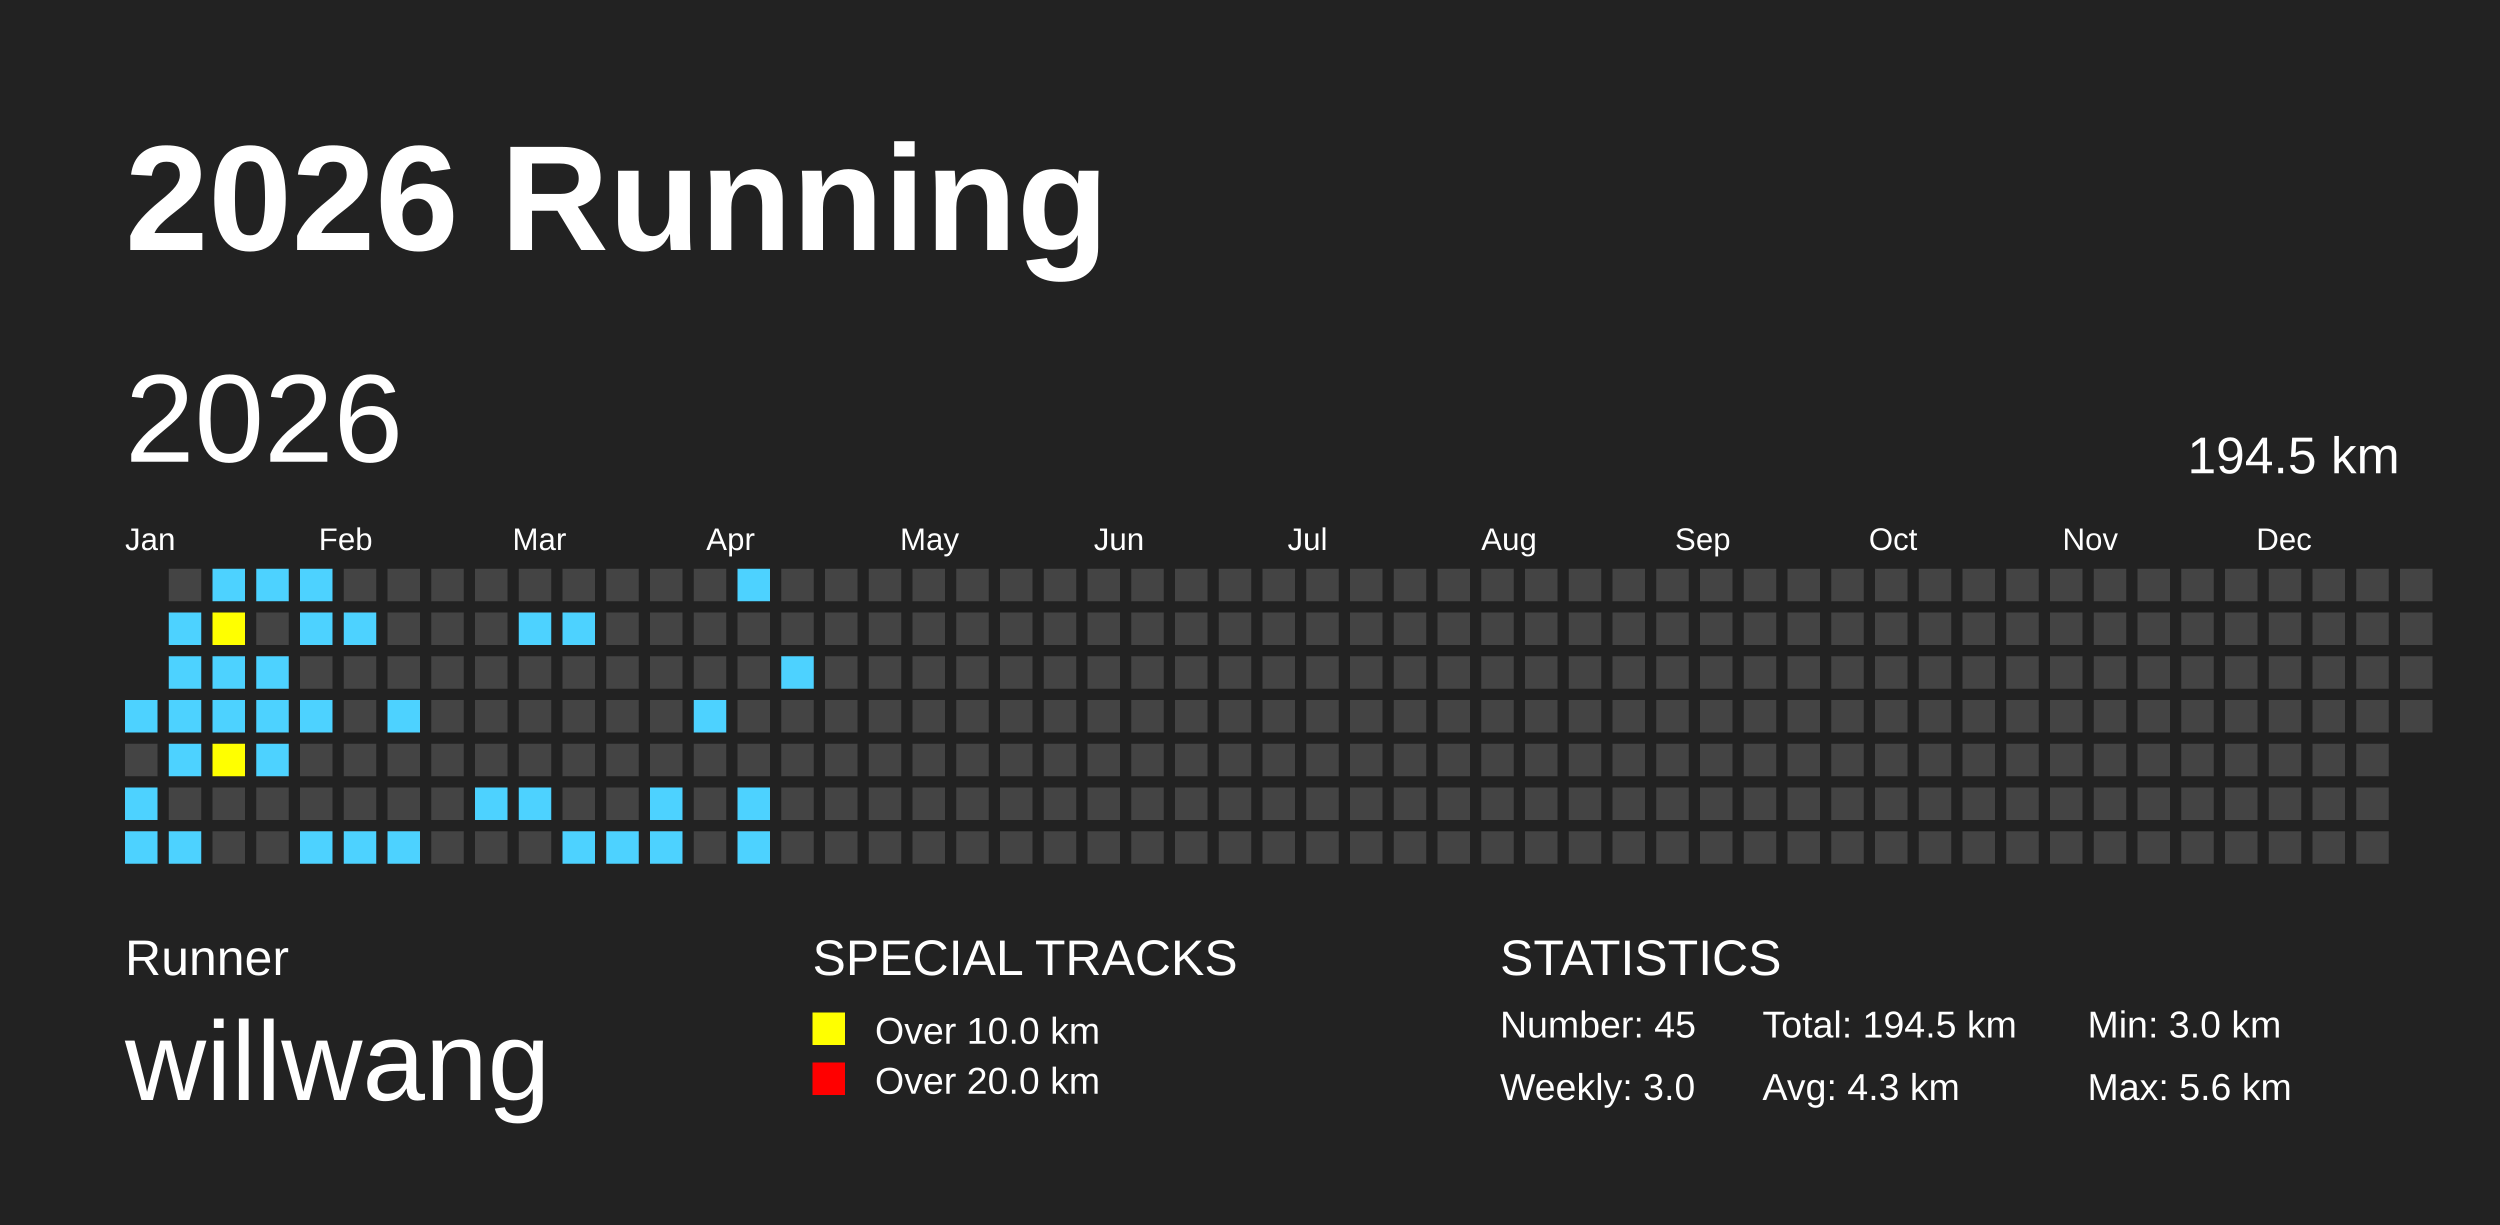
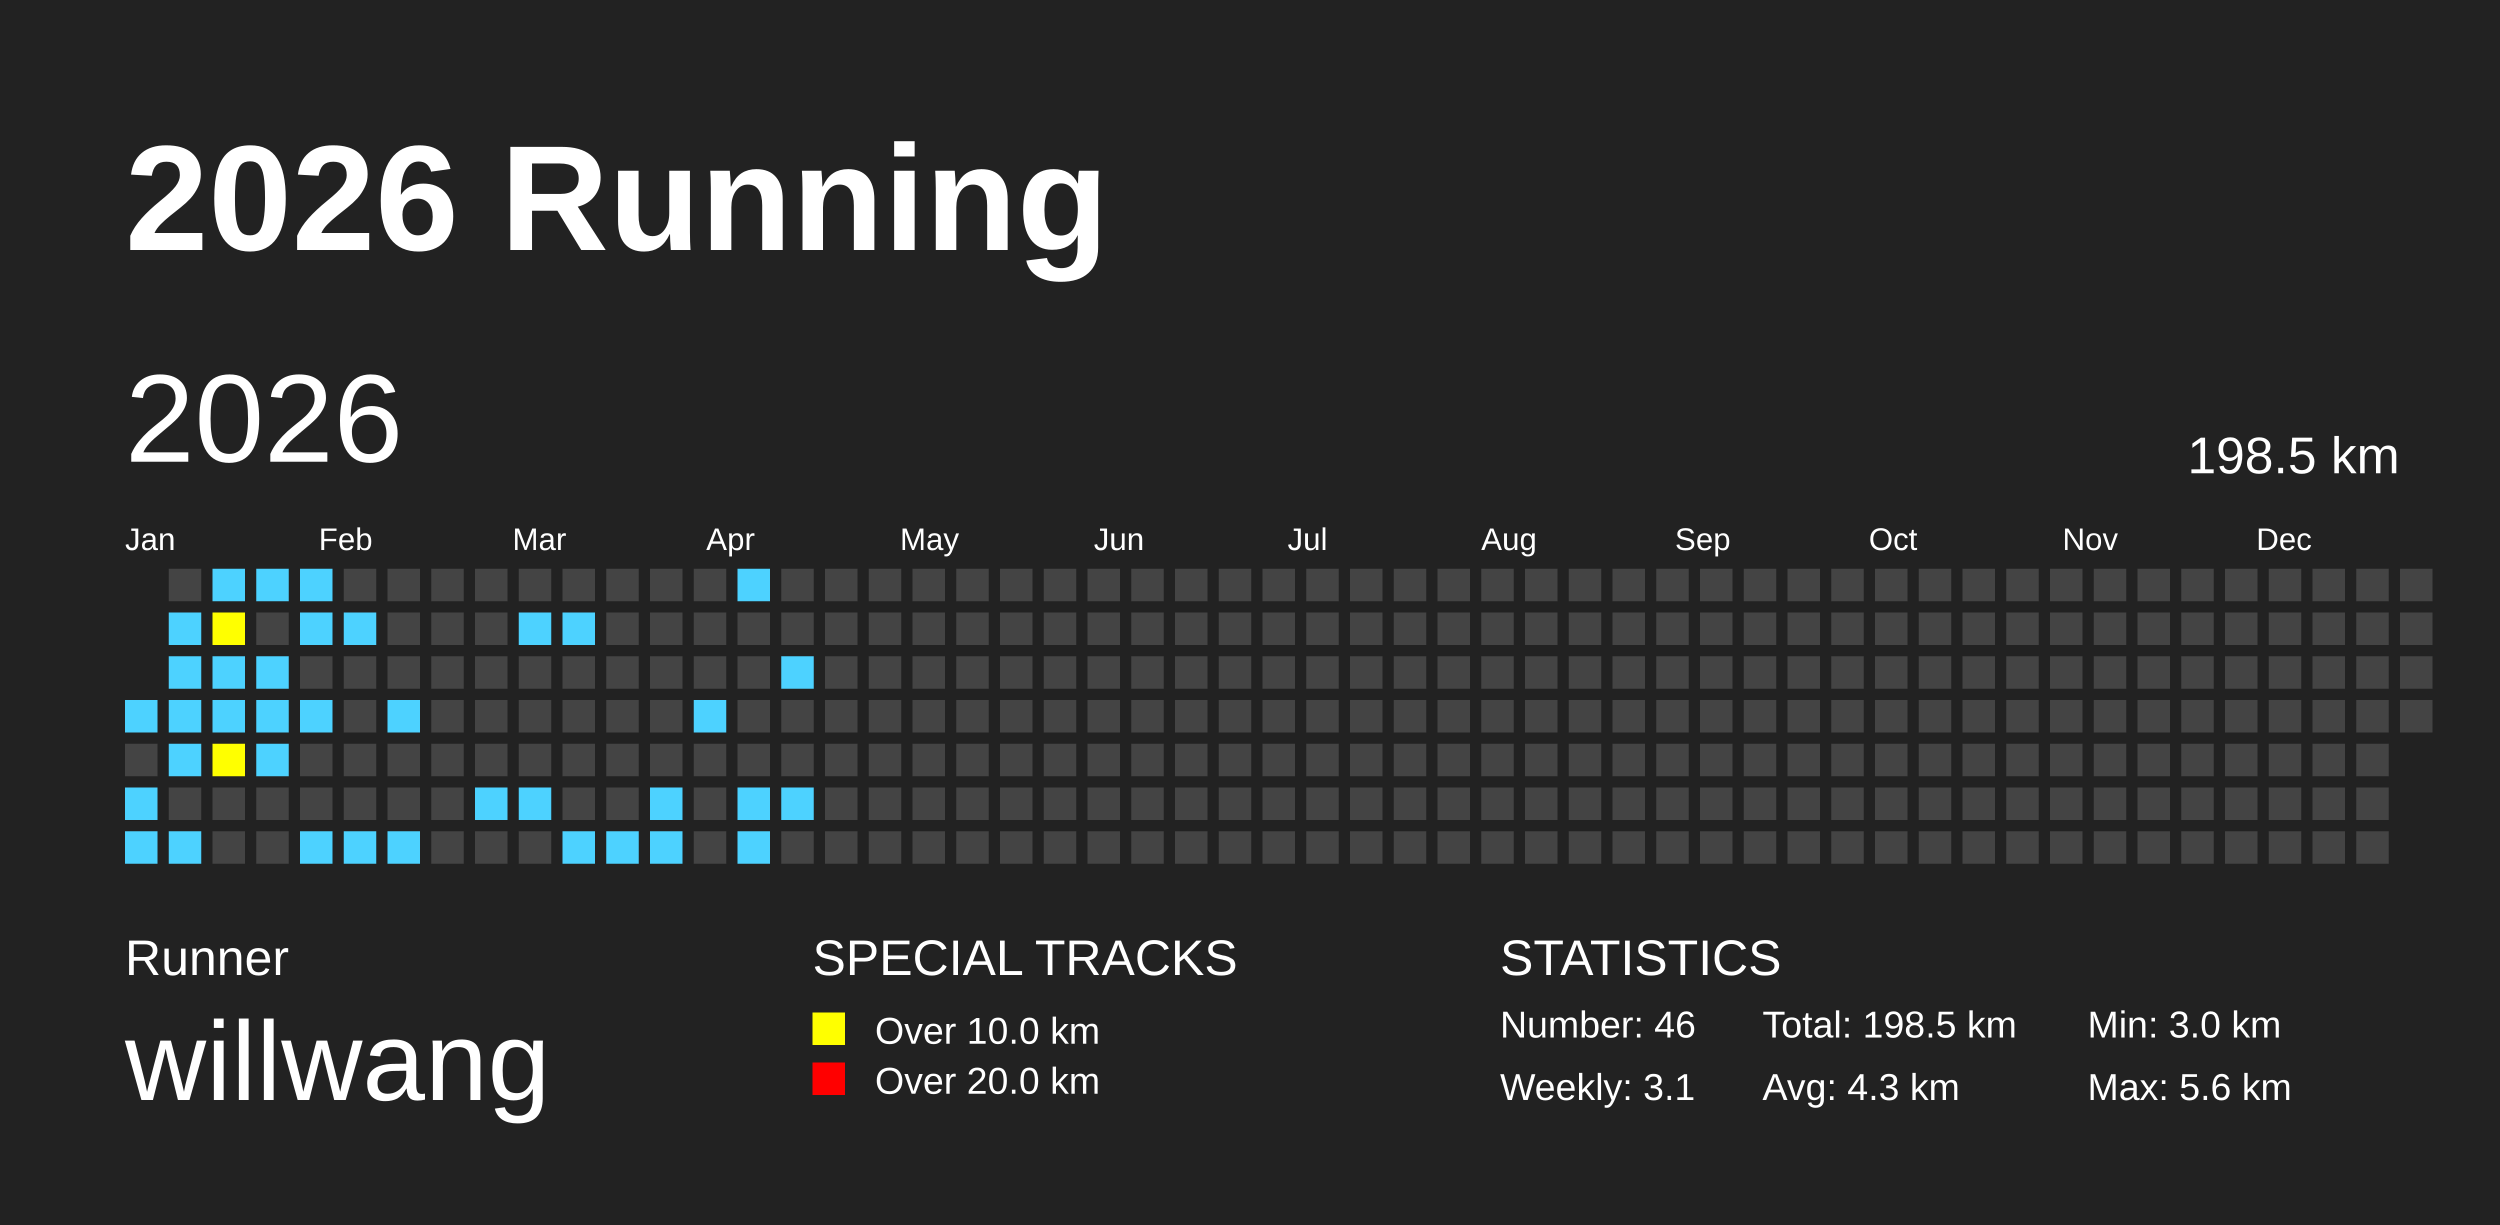
<svg xmlns="http://www.w3.org/2000/svg" baseProfile="full" height="98mm" version="1.1" viewBox="0,0,200,98" width="200mm">
  <defs />
  <rect fill="#222222" height="98" width="200" x="0" y="0" />
  <text fill="#FFFFFF" style="font-size:12px; font-family:Arial; font-weight:bold;" x="10" y="20">2026 Running</text>
  <text fill="#FFFFFF" style="font-size:4px; font-family:Arial" x="10" y="78">Runner</text>
  <text fill="#FFFFFF" style="font-size:9px; font-family:Arial" x="10" y="88">willwang</text>
  <text fill="#FFFFFF" style="font-size:4px; font-family:Arial" x="65" y="78">SPECIAL TRACKS</text>
  <rect fill="yellow" height="2.6" width="2.6" x="65" y="81" />
  <text fill="#FFFFFF" style="font-size:3px; font-family:Arial" x="70" y="83.5">Over 10.0 km</text>
  <rect fill="red" height="2.6" width="2.6" x="65" y="85" />
  <text fill="#FFFFFF" style="font-size:3px; font-family:Arial" x="70" y="87.5">Over 20.0 km</text>
  <text fill="#FFFFFF" style="font-size:4px; font-family:Arial" x="120" y="78">STATISTICS</text>
-   <text fill="#FFFFFF" style="font-size:3px; font-family:Arial" x="120" y="83">Number: 45</text>
-   <text fill="#FFFFFF" style="font-size:3px; font-family:Arial" x="120" y="88">Weekly: 3.0</text>
-   <text fill="#FFFFFF" style="font-size:3px; font-family:Arial" x="141" y="83">Total: 194.5 km</text>
+   <text fill="#FFFFFF" style="font-size:3px; font-family:Arial" x="120" y="83">Number: 46</text>
+   <text fill="#FFFFFF" style="font-size:3px; font-family:Arial" x="120" y="88">Weekly: 3.1</text>
+   <text fill="#FFFFFF" style="font-size:3px; font-family:Arial" x="141" y="83">Total: 198.5 km</text>
  <text fill="#FFFFFF" style="font-size:3px; font-family:Arial" x="141" y="88">Avg: 4.3 km</text>
  <text fill="#FFFFFF" style="font-size:3px; font-family:Arial" x="167" y="83">Min: 3.0 km</text>
  <text fill="#FFFFFF" style="font-size:3px; font-family:Arial" x="167" y="88">Max: 5.6 km</text>
  <text dominant-baseline="hanging" fill="#FFFFFF" style="font-size:10.0px; font-family:Arial;" x="10" y="30">2026</text>
-   <text dominant-baseline="hanging" fill="#FFFFFF" style="font-size:4.125px; font-family:Arial;" x="175" y="35">194.5 km</text>
+   <text dominant-baseline="hanging" fill="#FFFFFF" style="font-size:4.125px; font-family:Arial;" x="175" y="35">198.5 km</text>
  <text fill="#FFFFFF" style="font-size:2.5px; font-family:Arial" x="10.0" y="44">Jan</text>
  <text fill="#FFFFFF" style="font-size:2.5px; font-family:Arial" x="25.5" y="44">Feb</text>
  <text fill="#FFFFFF" style="font-size:2.5px; font-family:Arial" x="41.0" y="44">Mar</text>
  <text fill="#FFFFFF" style="font-size:2.5px; font-family:Arial" x="56.5" y="44">Apr</text>
  <text fill="#FFFFFF" style="font-size:2.5px; font-family:Arial" x="72.0" y="44">May</text>
  <text fill="#FFFFFF" style="font-size:2.5px; font-family:Arial" x="87.5" y="44">Jun</text>
  <text fill="#FFFFFF" style="font-size:2.5px; font-family:Arial" x="103.0" y="44">Jul</text>
  <text fill="#FFFFFF" style="font-size:2.5px; font-family:Arial" x="118.5" y="44">Aug</text>
  <text fill="#FFFFFF" style="font-size:2.5px; font-family:Arial" x="134.0" y="44">Sep</text>
  <text fill="#FFFFFF" style="font-size:2.5px; font-family:Arial" x="149.5" y="44">Oct</text>
  <text fill="#FFFFFF" style="font-size:2.5px; font-family:Arial" x="165.0" y="44">Nov</text>
  <text fill="#FFFFFF" style="font-size:2.5px; font-family:Arial" x="180.5" y="44">Dec</text>
  <rect fill="#4DD2FF" height="2.6" width="2.6" x="10.0" y="56.0" />
  <rect fill="#444444" height="2.6" width="2.6" x="10.0" y="59.5" />
  <rect fill="#4DD2FF" height="2.6" width="2.6" x="10.0" y="63.0" />
  <rect fill="#4DD2FF" height="2.6" width="2.6" x="10.0" y="66.5" />
  <rect fill="#444444" height="2.6" width="2.6" x="13.5" y="45.5" />
  <rect fill="#4DD2FF" height="2.6" width="2.6" x="13.5" y="49.0" />
  <rect fill="#4DD2FF" height="2.6" width="2.6" x="13.5" y="52.5" />
  <rect fill="#4DD2FF" height="2.6" width="2.6" x="13.5" y="56.0" />
  <rect fill="#4DD2FF" height="2.6" width="2.6" x="13.5" y="59.5" />
  <rect fill="#444444" height="2.6" width="2.6" x="13.5" y="63.0" />
  <rect fill="#4DD2FF" height="2.6" width="2.6" x="13.5" y="66.5" />
  <rect fill="#4DD2FF" height="2.6" width="2.6" x="17.0" y="45.5" />
  <rect fill="yellow" height="2.6" width="2.6" x="17.0" y="49.0" />
  <rect fill="#4DD2FF" height="2.6" width="2.6" x="17.0" y="52.5" />
  <rect fill="#4DD2FF" height="2.6" width="2.6" x="17.0" y="56.0" />
  <rect fill="yellow" height="2.6" width="2.6" x="17.0" y="59.5" />
  <rect fill="#444444" height="2.6" width="2.6" x="17.0" y="63.0" />
  <rect fill="#444444" height="2.6" width="2.6" x="17.0" y="66.5" />
  <rect fill="#4DD2FF" height="2.6" width="2.6" x="20.5" y="45.5" />
  <rect fill="#444444" height="2.6" width="2.6" x="20.5" y="49.0" />
  <rect fill="#4DD2FF" height="2.6" width="2.6" x="20.5" y="52.5" />
  <rect fill="#4DD2FF" height="2.6" width="2.6" x="20.5" y="56.0" />
  <rect fill="#4DD2FF" height="2.6" width="2.6" x="20.5" y="59.5" />
  <rect fill="#444444" height="2.6" width="2.6" x="20.5" y="63.0" />
  <rect fill="#444444" height="2.6" width="2.6" x="20.5" y="66.5" />
  <rect fill="#4DD2FF" height="2.6" width="2.6" x="24.0" y="45.5" />
  <rect fill="#4DD2FF" height="2.6" width="2.6" x="24.0" y="49.0" />
  <rect fill="#444444" height="2.6" width="2.6" x="24.0" y="52.5" />
  <rect fill="#4DD2FF" height="2.6" width="2.6" x="24.0" y="56.0" />
  <rect fill="#444444" height="2.6" width="2.6" x="24.0" y="59.5" />
  <rect fill="#444444" height="2.6" width="2.6" x="24.0" y="63.0" />
  <rect fill="#4DD2FF" height="2.6" width="2.6" x="24.0" y="66.5" />
  <rect fill="#444444" height="2.6" width="2.6" x="27.5" y="45.5" />
  <rect fill="#4DD2FF" height="2.6" width="2.6" x="27.5" y="49.0" />
  <rect fill="#444444" height="2.6" width="2.6" x="27.5" y="52.5" />
  <rect fill="#444444" height="2.6" width="2.6" x="27.5" y="56.0" />
  <rect fill="#444444" height="2.6" width="2.6" x="27.5" y="59.5" />
  <rect fill="#444444" height="2.6" width="2.6" x="27.5" y="63.0" />
  <rect fill="#4DD2FF" height="2.6" width="2.6" x="27.5" y="66.5" />
  <rect fill="#444444" height="2.6" width="2.6" x="31.0" y="45.5" />
  <rect fill="#444444" height="2.6" width="2.6" x="31.0" y="49.0" />
  <rect fill="#444444" height="2.6" width="2.6" x="31.0" y="52.5" />
  <rect fill="#4DD2FF" height="2.6" width="2.6" x="31.0" y="56.0" />
  <rect fill="#444444" height="2.6" width="2.6" x="31.0" y="59.5" />
  <rect fill="#444444" height="2.6" width="2.6" x="31.0" y="63.0" />
  <rect fill="#4DD2FF" height="2.6" width="2.6" x="31.0" y="66.5" />
  <rect fill="#444444" height="2.6" width="2.6" x="34.5" y="45.5" />
  <rect fill="#444444" height="2.6" width="2.6" x="34.5" y="49.0" />
  <rect fill="#444444" height="2.6" width="2.6" x="34.5" y="52.5" />
  <rect fill="#444444" height="2.6" width="2.6" x="34.5" y="56.0" />
  <rect fill="#444444" height="2.6" width="2.6" x="34.5" y="59.5" />
  <rect fill="#444444" height="2.6" width="2.6" x="34.5" y="63.0" />
  <rect fill="#444444" height="2.6" width="2.6" x="34.5" y="66.5" />
  <rect fill="#444444" height="2.6" width="2.6" x="38.0" y="45.5" />
  <rect fill="#444444" height="2.6" width="2.6" x="38.0" y="49.0" />
  <rect fill="#444444" height="2.6" width="2.6" x="38.0" y="52.5" />
  <rect fill="#444444" height="2.6" width="2.6" x="38.0" y="56.0" />
  <rect fill="#444444" height="2.6" width="2.6" x="38.0" y="59.5" />
  <rect fill="#4DD2FF" height="2.6" width="2.6" x="38.0" y="63.0" />
  <rect fill="#444444" height="2.6" width="2.6" x="38.0" y="66.5" />
  <rect fill="#444444" height="2.6" width="2.6" x="41.5" y="45.5" />
  <rect fill="#4DD2FF" height="2.6" width="2.6" x="41.5" y="49.0" />
  <rect fill="#444444" height="2.6" width="2.6" x="41.5" y="52.5" />
  <rect fill="#444444" height="2.6" width="2.6" x="41.5" y="56.0" />
  <rect fill="#444444" height="2.6" width="2.6" x="41.5" y="59.5" />
  <rect fill="#4DD2FF" height="2.6" width="2.6" x="41.5" y="63.0" />
  <rect fill="#444444" height="2.6" width="2.6" x="41.5" y="66.5" />
  <rect fill="#444444" height="2.6" width="2.6" x="45.0" y="45.5" />
  <rect fill="#4DD2FF" height="2.6" width="2.6" x="45.0" y="49.0" />
  <rect fill="#444444" height="2.6" width="2.6" x="45.0" y="52.5" />
  <rect fill="#444444" height="2.6" width="2.6" x="45.0" y="56.0" />
  <rect fill="#444444" height="2.6" width="2.6" x="45.0" y="59.5" />
  <rect fill="#444444" height="2.6" width="2.6" x="45.0" y="63.0" />
  <rect fill="#4DD2FF" height="2.6" width="2.6" x="45.0" y="66.5" />
  <rect fill="#444444" height="2.6" width="2.6" x="48.5" y="45.5" />
  <rect fill="#444444" height="2.6" width="2.6" x="48.5" y="49.0" />
  <rect fill="#444444" height="2.6" width="2.6" x="48.5" y="52.5" />
  <rect fill="#444444" height="2.6" width="2.6" x="48.5" y="56.0" />
  <rect fill="#444444" height="2.6" width="2.6" x="48.5" y="59.5" />
  <rect fill="#444444" height="2.6" width="2.6" x="48.5" y="63.0" />
  <rect fill="#4DD2FF" height="2.6" width="2.6" x="48.5" y="66.5" />
  <rect fill="#444444" height="2.6" width="2.6" x="52.0" y="45.5" />
  <rect fill="#444444" height="2.6" width="2.6" x="52.0" y="49.0" />
  <rect fill="#444444" height="2.6" width="2.6" x="52.0" y="52.5" />
  <rect fill="#444444" height="2.6" width="2.6" x="52.0" y="56.0" />
  <rect fill="#444444" height="2.6" width="2.6" x="52.0" y="59.5" />
  <rect fill="#4DD2FF" height="2.6" width="2.6" x="52.0" y="63.0" />
  <rect fill="#4DD2FF" height="2.6" width="2.6" x="52.0" y="66.5" />
  <rect fill="#444444" height="2.6" width="2.6" x="55.5" y="45.5" />
  <rect fill="#444444" height="2.6" width="2.6" x="55.5" y="49.0" />
  <rect fill="#444444" height="2.6" width="2.6" x="55.5" y="52.5" />
  <rect fill="#4DD2FF" height="2.6" width="2.6" x="55.5" y="56.0" />
  <rect fill="#444444" height="2.6" width="2.6" x="55.5" y="59.5" />
  <rect fill="#444444" height="2.6" width="2.6" x="55.5" y="63.0" />
  <rect fill="#444444" height="2.6" width="2.6" x="55.5" y="66.5" />
  <rect fill="#4DD2FF" height="2.6" width="2.6" x="59.0" y="45.5" />
  <rect fill="#444444" height="2.6" width="2.6" x="59.0" y="49.0" />
  <rect fill="#444444" height="2.6" width="2.6" x="59.0" y="52.5" />
  <rect fill="#444444" height="2.6" width="2.6" x="59.0" y="56.0" />
  <rect fill="#444444" height="2.6" width="2.6" x="59.0" y="59.5" />
  <rect fill="#4DD2FF" height="2.6" width="2.6" x="59.0" y="63.0" />
  <rect fill="#4DD2FF" height="2.6" width="2.6" x="59.0" y="66.5" />
  <rect fill="#444444" height="2.6" width="2.6" x="62.5" y="45.5" />
  <rect fill="#444444" height="2.6" width="2.6" x="62.5" y="49.0" />
  <rect fill="#4DD2FF" height="2.6" width="2.6" x="62.5" y="52.5" />
  <rect fill="#444444" height="2.6" width="2.6" x="62.5" y="56.0" />
  <rect fill="#444444" height="2.6" width="2.6" x="62.5" y="59.5" />
-   <rect fill="#444444" height="2.6" width="2.6" x="62.5" y="63.0" />
+   <rect fill="#4DD2FF" height="2.6" width="2.6" x="62.5" y="63.0" />
  <rect fill="#444444" height="2.6" width="2.6" x="62.5" y="66.5" />
  <rect fill="#444444" height="2.6" width="2.6" x="66.0" y="45.5" />
  <rect fill="#444444" height="2.6" width="2.6" x="66.0" y="49.0" />
  <rect fill="#444444" height="2.6" width="2.6" x="66.0" y="52.5" />
  <rect fill="#444444" height="2.6" width="2.6" x="66.0" y="56.0" />
  <rect fill="#444444" height="2.6" width="2.6" x="66.0" y="59.5" />
  <rect fill="#444444" height="2.6" width="2.6" x="66.0" y="63.0" />
  <rect fill="#444444" height="2.6" width="2.6" x="66.0" y="66.5" />
  <rect fill="#444444" height="2.6" width="2.6" x="69.5" y="45.5" />
  <rect fill="#444444" height="2.6" width="2.6" x="69.5" y="49.0" />
  <rect fill="#444444" height="2.6" width="2.6" x="69.5" y="52.5" />
  <rect fill="#444444" height="2.6" width="2.6" x="69.5" y="56.0" />
  <rect fill="#444444" height="2.6" width="2.6" x="69.5" y="59.5" />
  <rect fill="#444444" height="2.6" width="2.6" x="69.5" y="63.0" />
  <rect fill="#444444" height="2.6" width="2.6" x="69.5" y="66.5" />
  <rect fill="#444444" height="2.6" width="2.6" x="73.0" y="45.5" />
  <rect fill="#444444" height="2.6" width="2.6" x="73.0" y="49.0" />
  <rect fill="#444444" height="2.6" width="2.6" x="73.0" y="52.5" />
  <rect fill="#444444" height="2.6" width="2.6" x="73.0" y="56.0" />
  <rect fill="#444444" height="2.6" width="2.6" x="73.0" y="59.5" />
  <rect fill="#444444" height="2.6" width="2.6" x="73.0" y="63.0" />
  <rect fill="#444444" height="2.6" width="2.6" x="73.0" y="66.5" />
  <rect fill="#444444" height="2.6" width="2.6" x="76.5" y="45.5" />
  <rect fill="#444444" height="2.6" width="2.6" x="76.5" y="49.0" />
  <rect fill="#444444" height="2.6" width="2.6" x="76.5" y="52.5" />
  <rect fill="#444444" height="2.6" width="2.6" x="76.5" y="56.0" />
  <rect fill="#444444" height="2.6" width="2.6" x="76.5" y="59.5" />
  <rect fill="#444444" height="2.6" width="2.6" x="76.5" y="63.0" />
  <rect fill="#444444" height="2.6" width="2.6" x="76.5" y="66.5" />
  <rect fill="#444444" height="2.6" width="2.6" x="80.0" y="45.5" />
  <rect fill="#444444" height="2.6" width="2.6" x="80.0" y="49.0" />
  <rect fill="#444444" height="2.6" width="2.6" x="80.0" y="52.5" />
  <rect fill="#444444" height="2.6" width="2.6" x="80.0" y="56.0" />
  <rect fill="#444444" height="2.6" width="2.6" x="80.0" y="59.5" />
  <rect fill="#444444" height="2.6" width="2.6" x="80.0" y="63.0" />
  <rect fill="#444444" height="2.6" width="2.6" x="80.0" y="66.5" />
  <rect fill="#444444" height="2.6" width="2.6" x="83.5" y="45.5" />
  <rect fill="#444444" height="2.6" width="2.6" x="83.5" y="49.0" />
  <rect fill="#444444" height="2.6" width="2.6" x="83.5" y="52.5" />
  <rect fill="#444444" height="2.6" width="2.6" x="83.5" y="56.0" />
  <rect fill="#444444" height="2.6" width="2.6" x="83.5" y="59.5" />
  <rect fill="#444444" height="2.6" width="2.6" x="83.5" y="63.0" />
  <rect fill="#444444" height="2.6" width="2.6" x="83.5" y="66.5" />
  <rect fill="#444444" height="2.6" width="2.6" x="87.0" y="45.5" />
  <rect fill="#444444" height="2.6" width="2.6" x="87.0" y="49.0" />
  <rect fill="#444444" height="2.6" width="2.6" x="87.0" y="52.5" />
  <rect fill="#444444" height="2.6" width="2.6" x="87.0" y="56.0" />
  <rect fill="#444444" height="2.6" width="2.6" x="87.0" y="59.5" />
  <rect fill="#444444" height="2.6" width="2.6" x="87.0" y="63.0" />
  <rect fill="#444444" height="2.6" width="2.6" x="87.0" y="66.5" />
  <rect fill="#444444" height="2.6" width="2.6" x="90.5" y="45.5" />
  <rect fill="#444444" height="2.6" width="2.6" x="90.5" y="49.0" />
  <rect fill="#444444" height="2.6" width="2.6" x="90.5" y="52.5" />
  <rect fill="#444444" height="2.6" width="2.6" x="90.5" y="56.0" />
  <rect fill="#444444" height="2.6" width="2.6" x="90.5" y="59.5" />
  <rect fill="#444444" height="2.6" width="2.6" x="90.5" y="63.0" />
  <rect fill="#444444" height="2.6" width="2.6" x="90.5" y="66.5" />
  <rect fill="#444444" height="2.6" width="2.6" x="94.0" y="45.5" />
  <rect fill="#444444" height="2.6" width="2.6" x="94.0" y="49.0" />
  <rect fill="#444444" height="2.6" width="2.6" x="94.0" y="52.5" />
  <rect fill="#444444" height="2.6" width="2.6" x="94.0" y="56.0" />
  <rect fill="#444444" height="2.6" width="2.6" x="94.0" y="59.5" />
  <rect fill="#444444" height="2.6" width="2.6" x="94.0" y="63.0" />
  <rect fill="#444444" height="2.6" width="2.6" x="94.0" y="66.5" />
  <rect fill="#444444" height="2.6" width="2.6" x="97.5" y="45.5" />
  <rect fill="#444444" height="2.6" width="2.6" x="97.5" y="49.0" />
  <rect fill="#444444" height="2.6" width="2.6" x="97.5" y="52.5" />
  <rect fill="#444444" height="2.6" width="2.6" x="97.5" y="56.0" />
  <rect fill="#444444" height="2.6" width="2.6" x="97.5" y="59.5" />
  <rect fill="#444444" height="2.6" width="2.6" x="97.5" y="63.0" />
  <rect fill="#444444" height="2.6" width="2.6" x="97.5" y="66.5" />
  <rect fill="#444444" height="2.6" width="2.6" x="101.0" y="45.5" />
  <rect fill="#444444" height="2.6" width="2.6" x="101.0" y="49.0" />
  <rect fill="#444444" height="2.6" width="2.6" x="101.0" y="52.5" />
  <rect fill="#444444" height="2.6" width="2.6" x="101.0" y="56.0" />
  <rect fill="#444444" height="2.6" width="2.6" x="101.0" y="59.5" />
  <rect fill="#444444" height="2.6" width="2.6" x="101.0" y="63.0" />
  <rect fill="#444444" height="2.6" width="2.6" x="101.0" y="66.5" />
  <rect fill="#444444" height="2.6" width="2.6" x="104.5" y="45.5" />
  <rect fill="#444444" height="2.6" width="2.6" x="104.5" y="49.0" />
  <rect fill="#444444" height="2.6" width="2.6" x="104.5" y="52.5" />
  <rect fill="#444444" height="2.6" width="2.6" x="104.5" y="56.0" />
  <rect fill="#444444" height="2.6" width="2.6" x="104.5" y="59.5" />
  <rect fill="#444444" height="2.6" width="2.6" x="104.5" y="63.0" />
  <rect fill="#444444" height="2.6" width="2.6" x="104.5" y="66.5" />
  <rect fill="#444444" height="2.6" width="2.6" x="108.0" y="45.5" />
  <rect fill="#444444" height="2.6" width="2.6" x="108.0" y="49.0" />
  <rect fill="#444444" height="2.6" width="2.6" x="108.0" y="52.5" />
  <rect fill="#444444" height="2.6" width="2.6" x="108.0" y="56.0" />
  <rect fill="#444444" height="2.6" width="2.6" x="108.0" y="59.5" />
  <rect fill="#444444" height="2.6" width="2.6" x="108.0" y="63.0" />
  <rect fill="#444444" height="2.6" width="2.6" x="108.0" y="66.5" />
  <rect fill="#444444" height="2.6" width="2.6" x="111.5" y="45.5" />
  <rect fill="#444444" height="2.6" width="2.6" x="111.5" y="49.0" />
  <rect fill="#444444" height="2.6" width="2.6" x="111.5" y="52.5" />
  <rect fill="#444444" height="2.6" width="2.6" x="111.5" y="56.0" />
  <rect fill="#444444" height="2.6" width="2.6" x="111.5" y="59.5" />
  <rect fill="#444444" height="2.6" width="2.6" x="111.5" y="63.0" />
  <rect fill="#444444" height="2.6" width="2.6" x="111.5" y="66.5" />
  <rect fill="#444444" height="2.6" width="2.6" x="115.0" y="45.5" />
  <rect fill="#444444" height="2.6" width="2.6" x="115.0" y="49.0" />
  <rect fill="#444444" height="2.6" width="2.6" x="115.0" y="52.5" />
  <rect fill="#444444" height="2.6" width="2.6" x="115.0" y="56.0" />
  <rect fill="#444444" height="2.6" width="2.6" x="115.0" y="59.5" />
  <rect fill="#444444" height="2.6" width="2.6" x="115.0" y="63.0" />
  <rect fill="#444444" height="2.6" width="2.6" x="115.0" y="66.5" />
  <rect fill="#444444" height="2.6" width="2.6" x="118.5" y="45.5" />
  <rect fill="#444444" height="2.6" width="2.6" x="118.5" y="49.0" />
  <rect fill="#444444" height="2.6" width="2.6" x="118.5" y="52.5" />
  <rect fill="#444444" height="2.6" width="2.6" x="118.5" y="56.0" />
  <rect fill="#444444" height="2.6" width="2.6" x="118.5" y="59.5" />
  <rect fill="#444444" height="2.6" width="2.6" x="118.5" y="63.0" />
  <rect fill="#444444" height="2.6" width="2.6" x="118.5" y="66.5" />
  <rect fill="#444444" height="2.6" width="2.6" x="122.0" y="45.5" />
  <rect fill="#444444" height="2.6" width="2.6" x="122.0" y="49.0" />
  <rect fill="#444444" height="2.6" width="2.6" x="122.0" y="52.5" />
  <rect fill="#444444" height="2.6" width="2.6" x="122.0" y="56.0" />
  <rect fill="#444444" height="2.6" width="2.6" x="122.0" y="59.5" />
  <rect fill="#444444" height="2.6" width="2.6" x="122.0" y="63.0" />
  <rect fill="#444444" height="2.6" width="2.6" x="122.0" y="66.5" />
  <rect fill="#444444" height="2.6" width="2.6" x="125.5" y="45.5" />
  <rect fill="#444444" height="2.6" width="2.6" x="125.5" y="49.0" />
  <rect fill="#444444" height="2.6" width="2.6" x="125.5" y="52.5" />
  <rect fill="#444444" height="2.6" width="2.6" x="125.5" y="56.0" />
  <rect fill="#444444" height="2.6" width="2.6" x="125.5" y="59.5" />
  <rect fill="#444444" height="2.6" width="2.6" x="125.5" y="63.0" />
  <rect fill="#444444" height="2.6" width="2.6" x="125.5" y="66.5" />
  <rect fill="#444444" height="2.6" width="2.6" x="129.0" y="45.5" />
  <rect fill="#444444" height="2.6" width="2.6" x="129.0" y="49.0" />
  <rect fill="#444444" height="2.6" width="2.6" x="129.0" y="52.5" />
  <rect fill="#444444" height="2.6" width="2.6" x="129.0" y="56.0" />
  <rect fill="#444444" height="2.6" width="2.6" x="129.0" y="59.5" />
  <rect fill="#444444" height="2.6" width="2.6" x="129.0" y="63.0" />
  <rect fill="#444444" height="2.6" width="2.6" x="129.0" y="66.5" />
  <rect fill="#444444" height="2.6" width="2.6" x="132.5" y="45.5" />
  <rect fill="#444444" height="2.6" width="2.6" x="132.5" y="49.0" />
  <rect fill="#444444" height="2.6" width="2.6" x="132.5" y="52.5" />
  <rect fill="#444444" height="2.6" width="2.6" x="132.5" y="56.0" />
  <rect fill="#444444" height="2.6" width="2.6" x="132.5" y="59.5" />
  <rect fill="#444444" height="2.6" width="2.6" x="132.5" y="63.0" />
  <rect fill="#444444" height="2.6" width="2.6" x="132.5" y="66.5" />
  <rect fill="#444444" height="2.6" width="2.6" x="136.0" y="45.5" />
  <rect fill="#444444" height="2.6" width="2.6" x="136.0" y="49.0" />
  <rect fill="#444444" height="2.6" width="2.6" x="136.0" y="52.5" />
  <rect fill="#444444" height="2.6" width="2.6" x="136.0" y="56.0" />
  <rect fill="#444444" height="2.6" width="2.6" x="136.0" y="59.5" />
  <rect fill="#444444" height="2.6" width="2.6" x="136.0" y="63.0" />
  <rect fill="#444444" height="2.6" width="2.6" x="136.0" y="66.5" />
  <rect fill="#444444" height="2.6" width="2.6" x="139.5" y="45.5" />
  <rect fill="#444444" height="2.6" width="2.6" x="139.5" y="49.0" />
  <rect fill="#444444" height="2.6" width="2.6" x="139.5" y="52.5" />
  <rect fill="#444444" height="2.6" width="2.6" x="139.5" y="56.0" />
  <rect fill="#444444" height="2.6" width="2.6" x="139.5" y="59.5" />
  <rect fill="#444444" height="2.6" width="2.6" x="139.5" y="63.0" />
  <rect fill="#444444" height="2.6" width="2.6" x="139.5" y="66.5" />
  <rect fill="#444444" height="2.6" width="2.6" x="143.0" y="45.5" />
  <rect fill="#444444" height="2.6" width="2.6" x="143.0" y="49.0" />
  <rect fill="#444444" height="2.6" width="2.6" x="143.0" y="52.5" />
  <rect fill="#444444" height="2.6" width="2.6" x="143.0" y="56.0" />
  <rect fill="#444444" height="2.6" width="2.6" x="143.0" y="59.5" />
  <rect fill="#444444" height="2.6" width="2.6" x="143.0" y="63.0" />
  <rect fill="#444444" height="2.6" width="2.6" x="143.0" y="66.5" />
  <rect fill="#444444" height="2.6" width="2.6" x="146.5" y="45.5" />
  <rect fill="#444444" height="2.6" width="2.6" x="146.5" y="49.0" />
  <rect fill="#444444" height="2.6" width="2.6" x="146.5" y="52.5" />
  <rect fill="#444444" height="2.6" width="2.6" x="146.5" y="56.0" />
  <rect fill="#444444" height="2.6" width="2.6" x="146.5" y="59.5" />
  <rect fill="#444444" height="2.6" width="2.6" x="146.5" y="63.0" />
  <rect fill="#444444" height="2.6" width="2.6" x="146.5" y="66.5" />
  <rect fill="#444444" height="2.6" width="2.6" x="150.0" y="45.5" />
  <rect fill="#444444" height="2.6" width="2.6" x="150.0" y="49.0" />
  <rect fill="#444444" height="2.6" width="2.6" x="150.0" y="52.5" />
  <rect fill="#444444" height="2.6" width="2.6" x="150.0" y="56.0" />
  <rect fill="#444444" height="2.6" width="2.6" x="150.0" y="59.5" />
  <rect fill="#444444" height="2.6" width="2.6" x="150.0" y="63.0" />
  <rect fill="#444444" height="2.6" width="2.6" x="150.0" y="66.5" />
  <rect fill="#444444" height="2.6" width="2.6" x="153.5" y="45.5" />
  <rect fill="#444444" height="2.6" width="2.6" x="153.5" y="49.0" />
  <rect fill="#444444" height="2.6" width="2.6" x="153.5" y="52.5" />
  <rect fill="#444444" height="2.6" width="2.6" x="153.5" y="56.0" />
  <rect fill="#444444" height="2.6" width="2.6" x="153.5" y="59.5" />
  <rect fill="#444444" height="2.6" width="2.6" x="153.5" y="63.0" />
  <rect fill="#444444" height="2.6" width="2.6" x="153.5" y="66.5" />
  <rect fill="#444444" height="2.6" width="2.6" x="157.0" y="45.5" />
  <rect fill="#444444" height="2.6" width="2.6" x="157.0" y="49.0" />
  <rect fill="#444444" height="2.6" width="2.6" x="157.0" y="52.5" />
  <rect fill="#444444" height="2.6" width="2.6" x="157.0" y="56.0" />
  <rect fill="#444444" height="2.6" width="2.6" x="157.0" y="59.5" />
  <rect fill="#444444" height="2.6" width="2.6" x="157.0" y="63.0" />
  <rect fill="#444444" height="2.6" width="2.6" x="157.0" y="66.5" />
  <rect fill="#444444" height="2.6" width="2.6" x="160.5" y="45.5" />
  <rect fill="#444444" height="2.6" width="2.6" x="160.5" y="49.0" />
  <rect fill="#444444" height="2.6" width="2.6" x="160.5" y="52.5" />
  <rect fill="#444444" height="2.6" width="2.6" x="160.5" y="56.0" />
  <rect fill="#444444" height="2.6" width="2.6" x="160.5" y="59.5" />
  <rect fill="#444444" height="2.6" width="2.6" x="160.5" y="63.0" />
  <rect fill="#444444" height="2.6" width="2.6" x="160.5" y="66.5" />
  <rect fill="#444444" height="2.6" width="2.6" x="164.0" y="45.5" />
  <rect fill="#444444" height="2.6" width="2.6" x="164.0" y="49.0" />
  <rect fill="#444444" height="2.6" width="2.6" x="164.0" y="52.5" />
  <rect fill="#444444" height="2.6" width="2.6" x="164.0" y="56.0" />
  <rect fill="#444444" height="2.6" width="2.6" x="164.0" y="59.5" />
  <rect fill="#444444" height="2.6" width="2.6" x="164.0" y="63.0" />
  <rect fill="#444444" height="2.6" width="2.6" x="164.0" y="66.5" />
  <rect fill="#444444" height="2.6" width="2.6" x="167.5" y="45.5" />
  <rect fill="#444444" height="2.6" width="2.6" x="167.5" y="49.0" />
  <rect fill="#444444" height="2.6" width="2.6" x="167.5" y="52.5" />
  <rect fill="#444444" height="2.6" width="2.6" x="167.5" y="56.0" />
  <rect fill="#444444" height="2.6" width="2.6" x="167.5" y="59.5" />
  <rect fill="#444444" height="2.6" width="2.6" x="167.5" y="63.0" />
  <rect fill="#444444" height="2.6" width="2.6" x="167.5" y="66.5" />
  <rect fill="#444444" height="2.6" width="2.6" x="171.0" y="45.5" />
  <rect fill="#444444" height="2.6" width="2.6" x="171.0" y="49.0" />
  <rect fill="#444444" height="2.6" width="2.6" x="171.0" y="52.5" />
  <rect fill="#444444" height="2.6" width="2.6" x="171.0" y="56.0" />
  <rect fill="#444444" height="2.6" width="2.6" x="171.0" y="59.5" />
  <rect fill="#444444" height="2.6" width="2.6" x="171.0" y="63.0" />
  <rect fill="#444444" height="2.6" width="2.6" x="171.0" y="66.5" />
  <rect fill="#444444" height="2.6" width="2.6" x="174.5" y="45.5" />
  <rect fill="#444444" height="2.6" width="2.6" x="174.5" y="49.0" />
  <rect fill="#444444" height="2.6" width="2.6" x="174.5" y="52.5" />
  <rect fill="#444444" height="2.6" width="2.6" x="174.5" y="56.0" />
  <rect fill="#444444" height="2.6" width="2.6" x="174.5" y="59.5" />
  <rect fill="#444444" height="2.6" width="2.6" x="174.5" y="63.0" />
  <rect fill="#444444" height="2.6" width="2.6" x="174.5" y="66.5" />
  <rect fill="#444444" height="2.6" width="2.6" x="178.0" y="45.5" />
  <rect fill="#444444" height="2.6" width="2.6" x="178.0" y="49.0" />
  <rect fill="#444444" height="2.6" width="2.6" x="178.0" y="52.5" />
  <rect fill="#444444" height="2.6" width="2.6" x="178.0" y="56.0" />
  <rect fill="#444444" height="2.6" width="2.6" x="178.0" y="59.5" />
  <rect fill="#444444" height="2.6" width="2.6" x="178.0" y="63.0" />
  <rect fill="#444444" height="2.6" width="2.6" x="178.0" y="66.5" />
  <rect fill="#444444" height="2.6" width="2.6" x="181.5" y="45.5" />
  <rect fill="#444444" height="2.6" width="2.6" x="181.5" y="49.0" />
  <rect fill="#444444" height="2.6" width="2.6" x="181.5" y="52.5" />
  <rect fill="#444444" height="2.6" width="2.6" x="181.5" y="56.0" />
  <rect fill="#444444" height="2.6" width="2.6" x="181.5" y="59.5" />
  <rect fill="#444444" height="2.6" width="2.6" x="181.5" y="63.0" />
  <rect fill="#444444" height="2.6" width="2.6" x="181.5" y="66.5" />
  <rect fill="#444444" height="2.6" width="2.6" x="185.0" y="45.5" />
  <rect fill="#444444" height="2.6" width="2.6" x="185.0" y="49.0" />
  <rect fill="#444444" height="2.6" width="2.6" x="185.0" y="52.5" />
  <rect fill="#444444" height="2.6" width="2.6" x="185.0" y="56.0" />
  <rect fill="#444444" height="2.6" width="2.6" x="185.0" y="59.5" />
  <rect fill="#444444" height="2.6" width="2.6" x="185.0" y="63.0" />
  <rect fill="#444444" height="2.6" width="2.6" x="185.0" y="66.5" />
  <rect fill="#444444" height="2.6" width="2.6" x="188.5" y="45.5" />
  <rect fill="#444444" height="2.6" width="2.6" x="188.5" y="49.0" />
  <rect fill="#444444" height="2.6" width="2.6" x="188.5" y="52.5" />
  <rect fill="#444444" height="2.6" width="2.6" x="188.5" y="56.0" />
  <rect fill="#444444" height="2.6" width="2.6" x="188.5" y="59.5" />
  <rect fill="#444444" height="2.6" width="2.6" x="188.5" y="63.0" />
  <rect fill="#444444" height="2.6" width="2.6" x="188.5" y="66.5" />
  <rect fill="#444444" height="2.6" width="2.6" x="192.0" y="45.5" />
  <rect fill="#444444" height="2.6" width="2.6" x="192.0" y="49.0" />
  <rect fill="#444444" height="2.6" width="2.6" x="192.0" y="52.5" />
  <rect fill="#444444" height="2.6" width="2.6" x="192.0" y="56.0" />
</svg>
